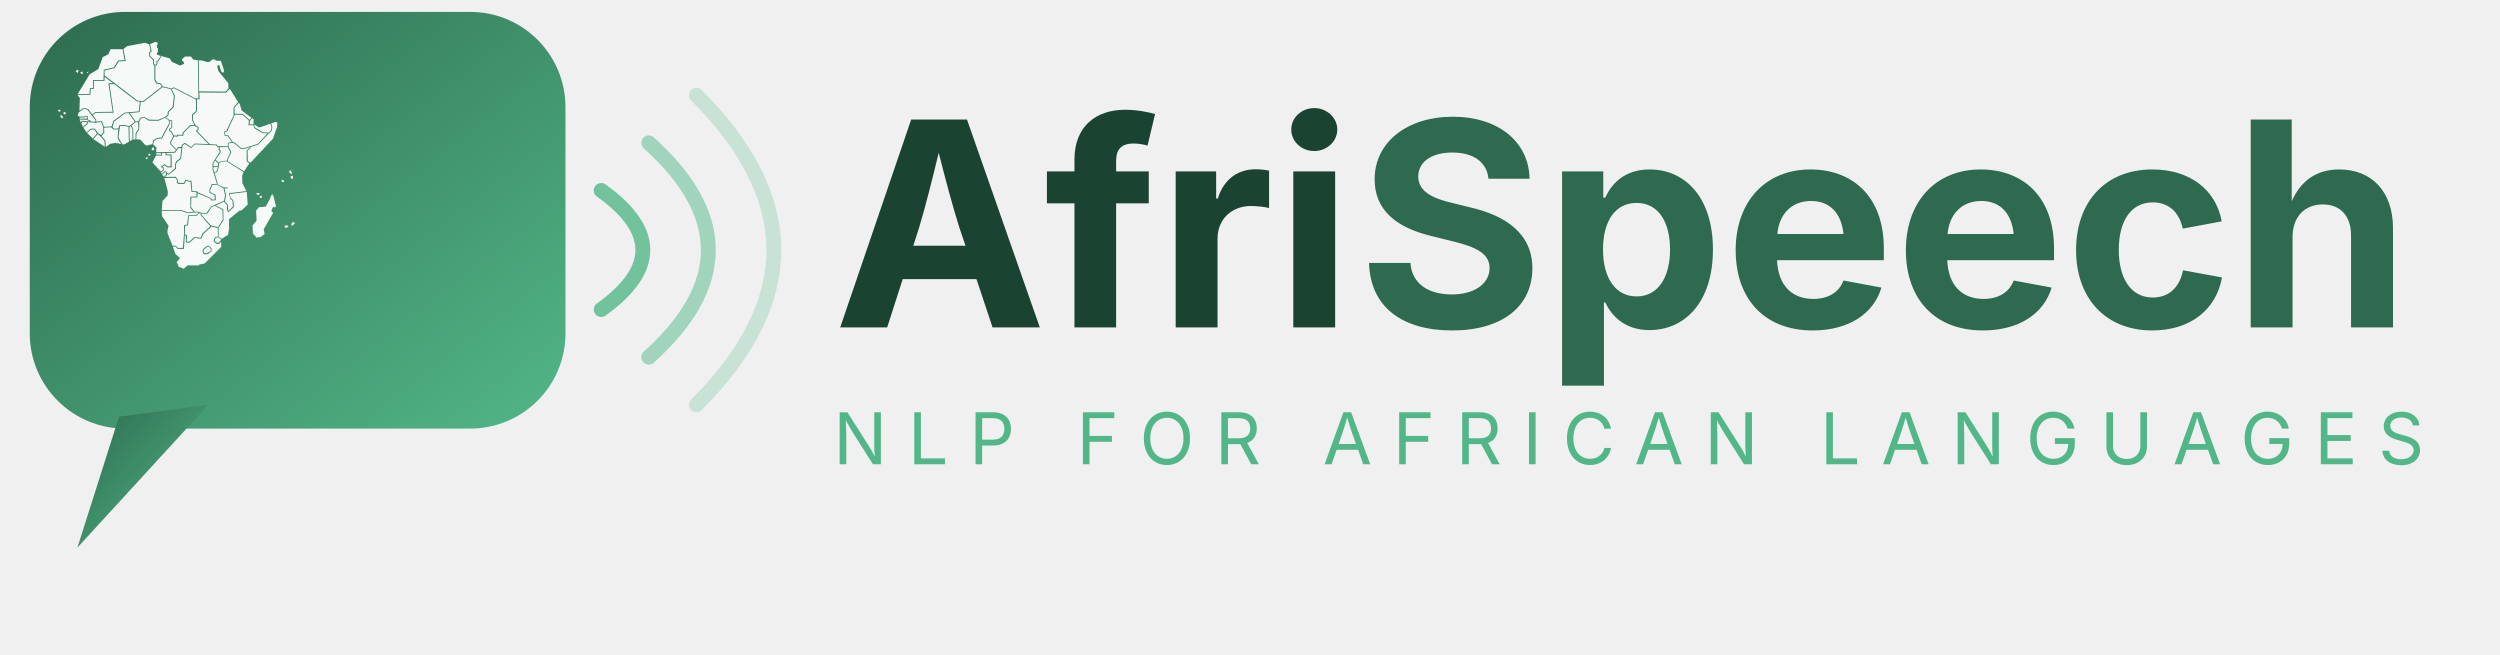
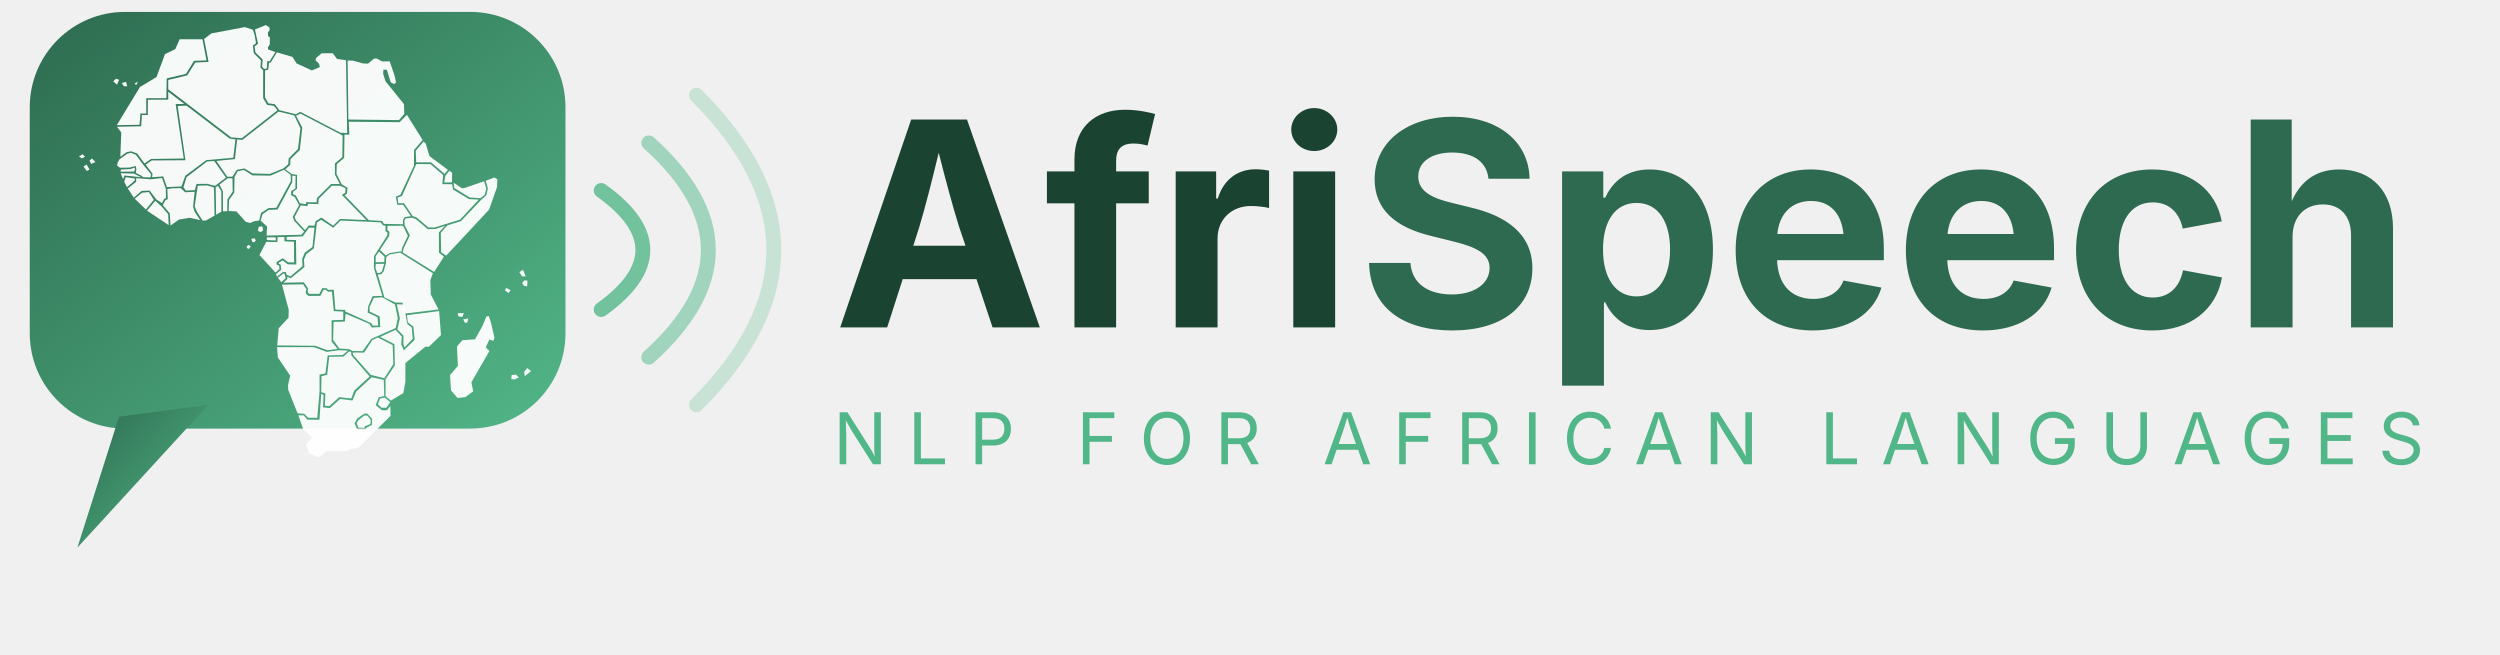
<svg xmlns="http://www.w3.org/2000/svg" viewBox="0 0 420 110">
  <defs>
    <linearGradient id="g" x1="0%" y1="0%" x2="100%" y2="100%">
      <stop offset="0%" stop-color="#2D6A4F" />
      <stop offset="100%" stop-color="#52B788" />
    </linearGradient>
  </defs>
  <g transform="translate(5,2)">
    <rect x="0" y="0" width="90" height="70" rx="16" fill="url(#g)" />
    <polygon points="15,68 8,90 30,66" fill="url(#g)" />
-     <g transform="translate(-70,-98) scale(0.42)">
+     <g transform="translate(-134,-194) scale(0.8)">
      <path d="M214.362,246.258l-1.687-0.567l-7.03,1.321l-1.532,1.163l0.936,4.833l-2.794,0.113l-1.681,2.704    l-4.003,0.961l0.012,1.968l13.185,10.084l2.249,0.192l7.497-5.861l-0.75-0.945l-1.409-0.189l-0.843-1.417v-5.86l-0.563-0.567    l0.095-1.513l-1.499-1.512l-0.186-1.607l0.655-0.472l-0.282-1.702L214.362,246.258L214.362,246.258z" fill="white" opacity="0.95" />
      <path d="M203.769,248.241h-4.782l-0.934,2.079l-2.158,1.041l-1.779,4.82l-3.469,2.079l-4.873,8.031l4.781-0.095    l0.188-2.361h1.216v-3.215h4.218l0.095-4.157l4.033-0.944l1.689-2.742l2.624-0.096L203.769,248.241L203.769,248.241z" fill="white" opacity="0.95" />
      <path d="M185.807,266.623l0.903,1.179l-0.187,5.103l1.313-0.943l0.935-0.191l1.312,0.473l1.499,2.08    l1.408-0.943l6.843-0.097l-1.69-11.435l1.814-0.009l-3.378-2.588l0.003,1.681l-4.276,0.005l-0.021,3.21l-1.23-0.005l-0.156,2.369    L185.807,266.623L185.807,266.623z" fill="white" opacity="0.95" />
      <path d="M187.968,272.28l-1.631,1.185l-0.373,0.662l-0.115,0.663l0.6,0.431l2.003-0.029l1.288-0.348l0.146,0.634    l-0.116,0.836l1.229,0.605l0.257,0.29l1.631,0.058l0.057-0.721l-1.49-1.79l-1.66-2.249l-1.031-0.431L187.968,272.28    L187.968,272.28z" fill="white" opacity="0.95" />
      <path d="M186.631,275.601l-0.055,0.46l2.866-0.042l0.145-0.425l-0.061-0.432l-0.825,0.334L186.631,275.601    L186.631,275.601z" fill="white" opacity="0.95" />
      <path d="M186.589,276.38l0.514,1.247l0.286-0.77l3.482,0.364l-1.508-0.774L186.589,276.38L186.589,276.38z" fill="white" opacity="0.95" />
      <path d="M187.338,278.166l0.58,1.146l1.627-1.401l0.017-0.43l-1.917-0.278L187.338,278.166L187.338,278.166z" fill="white" opacity="0.95" />
      <path d="M188.092,279.577l1.259,1.938l1.639-1.423l1.681-0.076l1.399,1.859l1.188,0.783l0.448-0.87l0.397-0.223    l-0.029-1.914l-0.791-2.269l-2.426,0.269l-3.001-0.24l-0.017,0.771L188.092,279.577L188.092,279.577z" fill="white" opacity="0.95" />
      <path d="M189.546,281.727l2.339,2.263l1.668-2.027l-1.043-1.636l-1.438,0.146L189.546,281.727    L189.546,281.727z" fill="white" opacity="0.95" />
      <path d="M192.128,284.237l4.545,3.04l-0.107-2.303l-1.375-1.619l-1.34-1.188L192.128,284.237L192.128,284.237z" fill="white" opacity="0.95" />
      <path d="M197.055,287.367l1.771-1.253l2.203-0.386l2.248,0.484l-1.147-1.736l-0.335-1.06l0.335-3.136l-2.008,0.095    l-0.91-0.87l-1.913,0.052l-0.91,0.143l0.096,2.121l-0.481,0.196l-0.575,1.06l1.483,1.736L197.055,287.367L197.055,287.367z" fill="white" opacity="0.95" />
      <path d="M191.835,274.566l1.274-0.874l7.087-0.042l-1.64-11.407l1.872-0.054l9.054,6.913l1.217,0.174l-0.459,3.843    l-5.692,0.517l-4.393,3.281l-0.799,2.244l-3.051,0.128l-0.778-2.24l-2.339,0.165l0.09-0.733L191.835,274.566L191.835,274.566z" fill="white" opacity="0.95" />
      <path d="M204.722,273.92l1.506-0.12l2.472,3.496l-2.293,1.731l-1.66-0.428l-2.231,0.029l-0.36,1.31l-1.872,0.091    l-0.514-0.701l0.663-2.128L204.722,273.92L204.722,273.92z" fill="white" opacity="0.95" />
      <path d="M208.986,277.118l1.056-0.025l0.953-1.43l1.597-0.285l1.701,1.038l3.631,0.104l2.808-1.143l1.055-0.908    l0.079-1.193l1.958-1.976l0.518-4.362l-1.288-2.7l-3.296-0.804l-7.625,5.948l-1.08-0.104l-0.464,4.129l-3.891,0.39    L208.986,277.118L208.986,277.118z" fill="white" opacity="0.95" />
      <path d="M202.135,283.35l0.463,1.09l1.208,1.897l0.671-0.025l1.83-1.039l-0.129-5.919l-1.416-0.414l-1.982,0.054    L202.135,283.35L202.135,283.35z" fill="white" opacity="0.95" />
      <path d="M206.638,285.09l1.109-0.65l-0.025-4.287l-0.721-1.168l-0.463,0.39L206.638,285.09L206.638,285.09z" fill="white" opacity="0.95" />
      <path d="M208.082,284.362h0.877l0.05-2.493l1.11-1.612l-0.049-2.804l-1.006-0.024l-1.726,1.35l0.719,1.375    L208.082,284.362L208.082,284.362z" fill="white" opacity="0.95" />
      <path d="M209.267,284.312l1.622,0.079l1.959,2.183l0.952,0.259l0.745-0.363l1.135-0.158l0.384-1.582l1.545-1.014    l1.672-0.08l3.063-5.638l-0.049-1.271l-1.416-1.09l-2.832,1.247l-3.787-0.053l-1.805-1.144l-1.288,0.286l-0.67,1.168l-0.05,3.297    l-1.081,1.533L209.267,284.312L209.267,284.312z" fill="white" opacity="0.95" />
      <path d="M214.79,246.192l2.289-0.923l0.753,0.489l0.028,0.596l-0.351,0.459l0.053,0.816l0.353,0.191v1.464    l-0.406,0.68l0.053,0.435l1.535,0.543l-1.237,1.925l-0.485-0.028l-0.082,1.549l-0.538,0.083l-0.459-0.406l0.107-1.574    l-1.506-1.466l-0.191-1.275l0.728-0.572L214.79,246.192L214.79,246.192z" fill="white" opacity="0.95" />
      <path d="M216.918,254.764l0.645-0.107l0.191-1.491h0.323l1.319-2.17l3.258,0.948l0.891,1.384l3.204,1.466    l1.667-0.705l-0.161-0.704l-0.728-0.704l0.081-0.489l1.185-1.002h2.343l0.892,1.192l1.883,0.274l0.244,15.278l-1.399-0.054    l-8.452-4.398l-0.916,0.519l-3.474-0.871l-0.942-1.246l-1.376-0.192l-0.7-1.246L216.918,254.764L216.918,254.764z" fill="white" opacity="0.95" />
      <path d="M234.253,252.706l1.106,0.029l2.154,0.596l1.021,0.029l1.265-1.06h0.595l1.076,0.596h1.362l0.243-0.017    l0.86,2.477l0.244,0.798l0.229,1.197l-0.406,0.297l-0.699-0.351l-0.808-2.635l-0.727-0.054l-0.055,0.895l0.483,1.548l3.878,4.805    l0.084,2.063l-1.13,1.304l-10.613-0.12L234.253,252.706L234.253,252.706z" fill="white" opacity="0.95" />
      <path d="M222.191,274.632l0.054-1.222l1.963-1.909l0.525-4.688l-1.309-2.501l0.916-0.468l8.859,4.618l-0.054,4.531    l-1.562,1.33v2.336l1.021,1.979h-1.804l-2.988,2.958l-0.079,0.895l-2.206-0.029l-0.028,0.404l-1.26-0.165l-0.861-1.628    l-0.646-0.318l0.083-0.498l0.812-0.622v-2.907l-1.123-0.174l-1.353-1.006L222.191,274.632L222.191,274.632L222.191,274.632z" fill="white" opacity="0.95" />
      <path d="M233.517,273.155l0.074-4.901l1.02,0.029l-0.117-2.721l10.681,0.095l1.526-1.541l3.297,5.272l-1.806,2.129    v3.251l-2.839,6.109l-0.977,0.431l0.31,1.702h1.217l1.652,2.399l-1.325,0.169l-0.34,0.616l-0.033,0.892l-3.974-0.072l-0.405-0.617    l-2.778-0.157l-5.099-5.251l0.509-0.307l0.135-1.233l-1.219-0.721l-1.115-2.2l0.063-2.046L233.517,273.155L233.517,273.155z" fill="white" opacity="0.95" />
      <path d="M215.994,286.346l1.333,1.225l-0.095,1.897l7.31-0.169l0.596-0.671l-2.095-2.259l-0.31-0.815    l1.333-2.497l-0.906-1.656l-0.762-0.411v-0.84l0.882-0.576l0.049-2.618l-0.698-0.078l-0.013,1.375l-3.073,5.737l-1.878,0.094    l-1.288,0.886L215.994,286.346L215.994,286.346z" fill="white" opacity="0.95" />
      <path d="M248.653,274.094l-0.104-2.439l1.639-1.914l0.442,0.339l0.809,2.702l3.872,2.886l-0.702,0.867    l-2.837-2.44H248.653L248.653,274.094z" fill="white" opacity="0.95" />
      <path d="M254.766,276.927l-0.233,1.392l1.638-0.026l0.026-2.046l-0.603-0.368L254.766,276.927L254.766,276.927z" fill="white" opacity="0.95" />
      <path d="M245.663,281.159l3.014-6.709l2.992,0.017l2.655,2.306l-0.188,1.902h2.061l0.21,1.143l3.327,1.993    l2.054,0.103l-3.905,4.196l-5.358,1.652h-1.33l-2.368-2.021l-0.936-0.394l-1.814-2.671l-1.194,0.016l-0.14-1.225L245.663,281.159    L245.663,281.159z" fill="white" opacity="0.95" />
      <path d="M256.529,278.376l1.69,1.151l0.499-0.025l4.195-1.441l0.475,1.538l-0.333,1.294l-0.907,0.722    l-2.266-0.146l-3.239-1.991L256.529,278.376L256.529,278.376z" fill="white" opacity="0.95" />
      <path d="M263.25,277.967l1.808-0.696l0.643,0.386l-0.068,1.607l-1.671,4.754l-9.026,9.676l-1.049-0.722    l-0.072-4.083l1.359-1.561l2.881-0.891l4.229-4.464l1.103-0.987l0.312-1.44L263.25,277.967L263.25,277.967z" fill="white" opacity="0.95" />
      <path d="M223.379,286.25l1.929,2.087l0.763-0.986l1.211,0.05l0.264-0.961l1.19-0.745l2.477,1.707    l1.428-1.417l5.544,0.244l-5.141-5.309l0.688-0.43l0.097-0.936l-1.168-0.551h-1.717l-2.76,2.737l-0.095,1.125l-2.189-0.07    l-0.07,0.481l-1.428-0.145l-1.288,2.448L223.379,286.25L223.379,286.25z" fill="white" opacity="0.95" />
      <path d="M213.063,291.676l0.476-0.241l0.357,0.291l-0.357,0.55l-0.431-0.171L213.063,291.676L213.063,291.676z" fill="white" opacity="0.95" />
      <path d="M214.019,290.162l0.716-0.118l0.24,0.456l-0.356,0.385l-0.356-0.049L214.019,290.162L214.019,290.162z" fill="white" opacity="0.95" />
      <path d="M215.589,287.641l-0.191,0.817l0.572,0.31l0.545-0.41l-0.19-0.841L215.589,287.641L215.589,287.641z" fill="white" opacity="0.95" />
      <path d="M219.542,289.803l-0.05,1.032l-2.334-0.051l-1.429,2.764l3.358,3.675l0.832-0.696l-0.025-0.722    l-0.572-0.264v-0.505l1.288-0.817l1.142,0.867l1.263,0.023l-0.023-4.344l-2.001-0.096l-0.025-0.912L219.542,289.803    L219.542,289.803z" fill="white" opacity="0.95" />
      <path d="M217.305,289.828l-0.023,0.575l1.879,0.096l-0.024-0.65L217.305,289.828L217.305,289.828z" fill="white" opacity="0.95" />
      <path d="M221.45,289.758l-0.025,0.602l1.979,0.048l0.071,5.141l-1.809-0.048l-1.048-0.818l-0.812,0.457    l-0.035,0.229l0.417,0.201l0.12,1.057l-1.118,0.961l0.24,0.503l1.239-0.959h0.597l0.188,0.575l0.787,0.336l2.525-2.136    l-0.05-1.563l0.526-1.271l1.62-1.201l0.432-4.063l-1.148,0.004l-1.334,1.827L221.45,289.758L221.45,289.758z" fill="white" opacity="0.95" />
      <path d="M219.609,298.337l0.72,0.934l0.932-0.881l-0.273-0.915l-0.233-0.016L219.609,298.337L219.609,298.337z" fill="white" opacity="0.95" />
      <path d="M220.779,299.363l4.27-0.076l0.863,1.231l-0.032,0.906l0.319,0.291h2.117l0.609-1.197h0.866l0.352,0.355    l1.188-0.032l0.353,4.175l2.052,0.066v0.322l5.519,2.49l0.259,0.484h1.153l-0.129-1.747l-2.086-1.003l0.129-1.325l0.897-2.104    l2.056-0.066l-1.767-5.857l0.032-2.489l2.792-4.366l0.032-0.613l-0.418-0.227l0.017-1.184l-0.508-0.047l-0.512-0.654l-8.426-0.381    l-1.545,1.504l-2.529-1.666l-0.89,0.547l-0.646,5.438l-1.599,1.235l-0.479,1.094l0.087,1.619l-2.881,2.357l-0.766-0.349    l0.104,0.451L220.779,299.363L220.779,299.363z" fill="white" opacity="0.95" />
      <path d="M240.833,292.815l1.163,1.075l-0.05,1.145l-1.805,0.039v-1.268L240.833,292.815L240.833,292.815z" fill="white" opacity="0.95" />
      <path d="M240.167,295.428l1.766-0.037l-0.458,1.549l-0.448,0.389h-0.546l-0.39-1.047L240.167,295.428    L240.167,295.428z" fill="white" opacity="0.95" />
      <path d="M241.03,292.479l1.256,1.176l0.786-0.5l2.127-0.348l0.364,0.037l0.137-0.809l1.203-2.526l-1.013-2.103    l-3.272,0.021l-0.022,0.866l0.438,0.422l-0.066,0.865L241.03,292.479L241.03,292.479z" fill="white" opacity="0.95" />
      <path d="M246.217,287.273l1.104,2.149l-1.322,2.771l-0.172,0.84l6.593,4.08l2.046-3.213l-1.034-0.842l-0.02-4.233    l1.293-1.417l-2.064,0.686l-1.562,0.021l-2.44-2.062l-0.771-0.332l-1.428,0.132l-0.253,0.422L246.217,287.273L246.217,287.273z" fill="white" opacity="0.95" />
      <path d="M246.111,305.868l7.231-0.885l-1.628-3.146l-0.087-3.016l0.527-1.441l-6.88-4.325l-2.158,0.357    l-0.75,0.555l-0.063,1.264l-0.484,1.75l-0.508,0.604l-0.724,0.064l1.389,4.81l2.264,1.063l1.56,0.047L246.111,305.868    L246.111,305.868z" fill="white" opacity="0.95" />
      <path d="M231.199,311.371l1.313,1.821l2.033,0.126l0.717,0.396l2.129,0.024l1.835-2.573l5.123-2.294l0.448-2.019    l-0.596-2.897l-2.674-1.523l-1.783,0.123l-0.894,1.974l0.027,0.898l2.102,1.022l0.127,2.225l-1.812,0.099l-0.445-0.751    l-5.027-2.145l-0.148,1.648l-2.375,0.075L231.199,311.371L231.199,311.371z" fill="white" opacity="0.95" />
      <path d="M220.464,299.777l1.412,5.272l-0.032,1.666l-2.066,2.219l-0.312,3.607l7.949,0.07l2.584,0.937l2.133-0.276    l-1.242-1.558l0.002-4.449l2.444-0.103v-1.735l-1.982-0.083l-0.397-4.109l-0.836,0.012l-0.451-0.405l-0.494,0.024l-0.653,1.269    h-2.518l-0.584-0.59l0.174-0.831l-0.686-1.006L220.464,299.777L220.464,299.777z" fill="white" opacity="0.95" />
      <path d="M244.698,309.175l1.289,1.346l-0.026,1.724l0.248,0.725l1.71-1.846l-0.198-2.35l-0.913-0.699l-0.816-4.121    l-1.413-0.051l0.643,2.971L244.698,309.175L244.698,309.175z" fill="white" opacity="0.95" />
      <path d="M242.219,323.209l1.112,0.921l2.625-1.597l0.424-2.374v-3.918l4.208-3.446l0.722,0.024l2.549-2.448    l-0.396-5.044l-6.763,0.854l0.202,1.523l1.164,0.898l0.271,2.747l-2.276,2.225l-0.547-1.247l0.099-1.649l-1.312-1.424    l-3.222,1.499l2.997,1.524l0.102,4.444l-1.984,2.946L242.219,323.209L242.219,323.209z" fill="white" opacity="0.95" />
      <path d="M235.385,314.518l3.713,4.194l2.849,0.726l1.909-2.993l-0.148-3.969l-3.098-1.6l-1.164,0.527    l-1.734,2.646l-2.4-0.023L235.385,314.518L235.385,314.518z" fill="white" opacity="0.95" />
      <path d="M223.748,326.802l1.388,0.1l0.815,0.825l1.93,0.021l0.477-5.49v-3.596l1.236-0.247l0.472-3.77l3.146-0.1    l1.113-0.923l-1.884-0.075l-2.549,0.349l-2.749-1h-7.726l0.197,2.197l2.576,3.794l-0.446,1.946l0.024,1.022L223.748,326.802    L223.748,326.802z" fill="white" opacity="0.95" />
      <path d="M228.7,322.359l0.888,0.272l-0.123,2.546l0.914,0.126l2.104-1.897l2.526,0.273l0.67-1.699l3.196-2.919    l-3.838-4.419l-0.049-0.726l-0.424-0.124l-1.163,1.073l-3.022,0.074l-0.42,3.769l-1.188,0.274L228.7,322.359L228.7,322.359z" fill="white" opacity="0.95" />
      <path d="M242.095,323.505l-1.038,0.175l-0.448,1.221l0.794,0.726h0.964l0.817-1.173L242.095,323.505    L242.095,323.505z" fill="white" opacity="0.95" />
      <path d="M236.522,328.223l1.263-0.974l0.596,0.026l0.721,0.897l-0.073,0.897l-1.213,0.449v0.348l-1.339-0.074    l-0.321-0.977L236.522,328.223L236.522,328.223z" fill="white" opacity="0.95" />
      <path d="M239.315,319.212l-3.268,3.022l-0.779,1.867l-2.592-0.321l-2.156,1.917l-1.433-0.141l0.115-2.652    l-0.509-0.177l-0.355,5.422l-2.543-0.025l-0.764-0.902l-1.123-0.012l1.023,2.936l1.825,1.726l-1.304,1.52l0.844,1.905l1.955,0.744    l1.558-1.324l4.457,0.026l0.318-0.4l1.979-0.349l6.694-6.664l-0.023-2.1l-0.717,0.928h-1.073l-1.303-1.093l0.661-1.65l1.14-0.232    l-0.104-3.387L239.315,319.212L239.315,319.212z M237.749,326.873l0.623-0.026l1.016,1.103l-0.028,1.276l-1.188,0.6l-0.074,0.425    l-1.814,0.02l-0.567-1.368l0.52-1L237.749,326.873L237.749,326.873z" fill="white" opacity="0.95" />
      <path d="M271.958,317.289l-0.627,0.824l0.123,0.891l1.324-1.079L271.958,317.289L271.958,317.289z" fill="white" opacity="0.95" />
      <path d="M269.627,318.688l-0.941,0.063l-0.062,0.822l0.629,0.13l0.943-0.443L269.627,318.688L269.627,318.688z" fill="white" opacity="0.95" />
      <path d="M263.385,306.491l-0.879,2.095l-1.512,2.669l-2.646,0.189l-1.136,1.334l0.19,4.066l-1.638,1.907    l0.19,3.237l1.386,1.587l1.639-0.191l1.639-1.208l-0.375-1.904l3.779-6.545l-0.758-0.825l0.758-1.587l0.82,0.253l0.252-0.634    l-0.758-3.238l-0.442-1.333L263.385,306.491L263.385,306.491z" fill="white" opacity="0.95" />
      <path d="M257.338,305.793l0.19,0.632l0.82,0.131l0.312-0.827L257.338,305.793L257.338,305.793z" fill="white" opacity="0.95" />
      <path d="M258.534,307.062l0.313,0.702h0.506l0.254-0.892L258.534,307.062L258.534,307.062z" fill="white" opacity="0.95" />
      <path d="M267.546,300.453l-0.25,0.508l0.688,0.574l0.506-0.574L267.546,300.453L267.546,300.453z" fill="white" opacity="0.95" />
      <path d="M271.078,296.641l-0.758,0.509l0.568,0.892h0.758L271.078,296.641L271.078,296.641z" fill="white" opacity="0.95" />
      <path d="M271.391,298.866l-0.503,0.57l0.376,0.574l0.691,0.128l0.062-1.21L271.391,298.866L271.391,298.866z" fill="white" opacity="0.95" />
      <path d="M190.245,257.125l-0.725,0.418l0.335,0.34L190.245,257.125L190.245,257.125z" fill="white" opacity="0.95" />
      <path d="M187.727,257.202l-0.897,0.229l0.446,0.679h0.676L187.727,257.202L187.727,257.202z" fill="white" opacity="0.95" />
      <path d="M185.592,256.525l-0.563,0.567l0.787,0.68l0.447-1.02L185.592,256.525L185.592,256.525z" fill="white" opacity="0.95" />
      <path d="M178.629,272.371l-0.787,0.452l0.564,0.451l0.674-0.339L178.629,272.371L178.629,272.371z" fill="white" opacity="0.95" />
      <path d="M180.562,273.281l-0.514,0.456l0.365,0.675l0.877-0.393L180.562,273.281L180.562,273.281z" fill="white" opacity="0.95" />
      <path d="M179.44,274.561l-0.658,0.395l0.708,0.95l0.558-0.295L179.44,274.561L179.44,274.561z" fill="white" opacity="0.95" />
    </g>
    <path d="M96 30 Q110 40 96 50" fill="none" stroke="#52B788" stroke-width="2.5" stroke-linecap="round" opacity="0.8" />
    <path d="M104 22 Q124 40 104 58" fill="none" stroke="#52B788" stroke-width="2.5" stroke-linecap="round" opacity="0.5" />
    <path d="M112 14 Q138 40 112 66" fill="none" stroke="#52B788" stroke-width="2.5" stroke-linecap="round" opacity="0.25" />
  </g>
  <text x="140" y="55" font-family="system-ui,-apple-system,'Segoe UI',sans-serif" font-weight="700" font-size="48" fill="#1B4332">Afri</text>
  <text x="228" y="55" font-family="system-ui,-apple-system,'Segoe UI',sans-serif" font-weight="700" font-size="48" fill="#2D6A4F">Speech</text>
  <text x="140" y="78" font-family="system-ui,-apple-system,'Segoe UI',sans-serif" font-weight="400" font-size="12" fill="#52B788" letter-spacing="3.5">NLP FOR AFRICAN LANGUAGES</text>
</svg>
